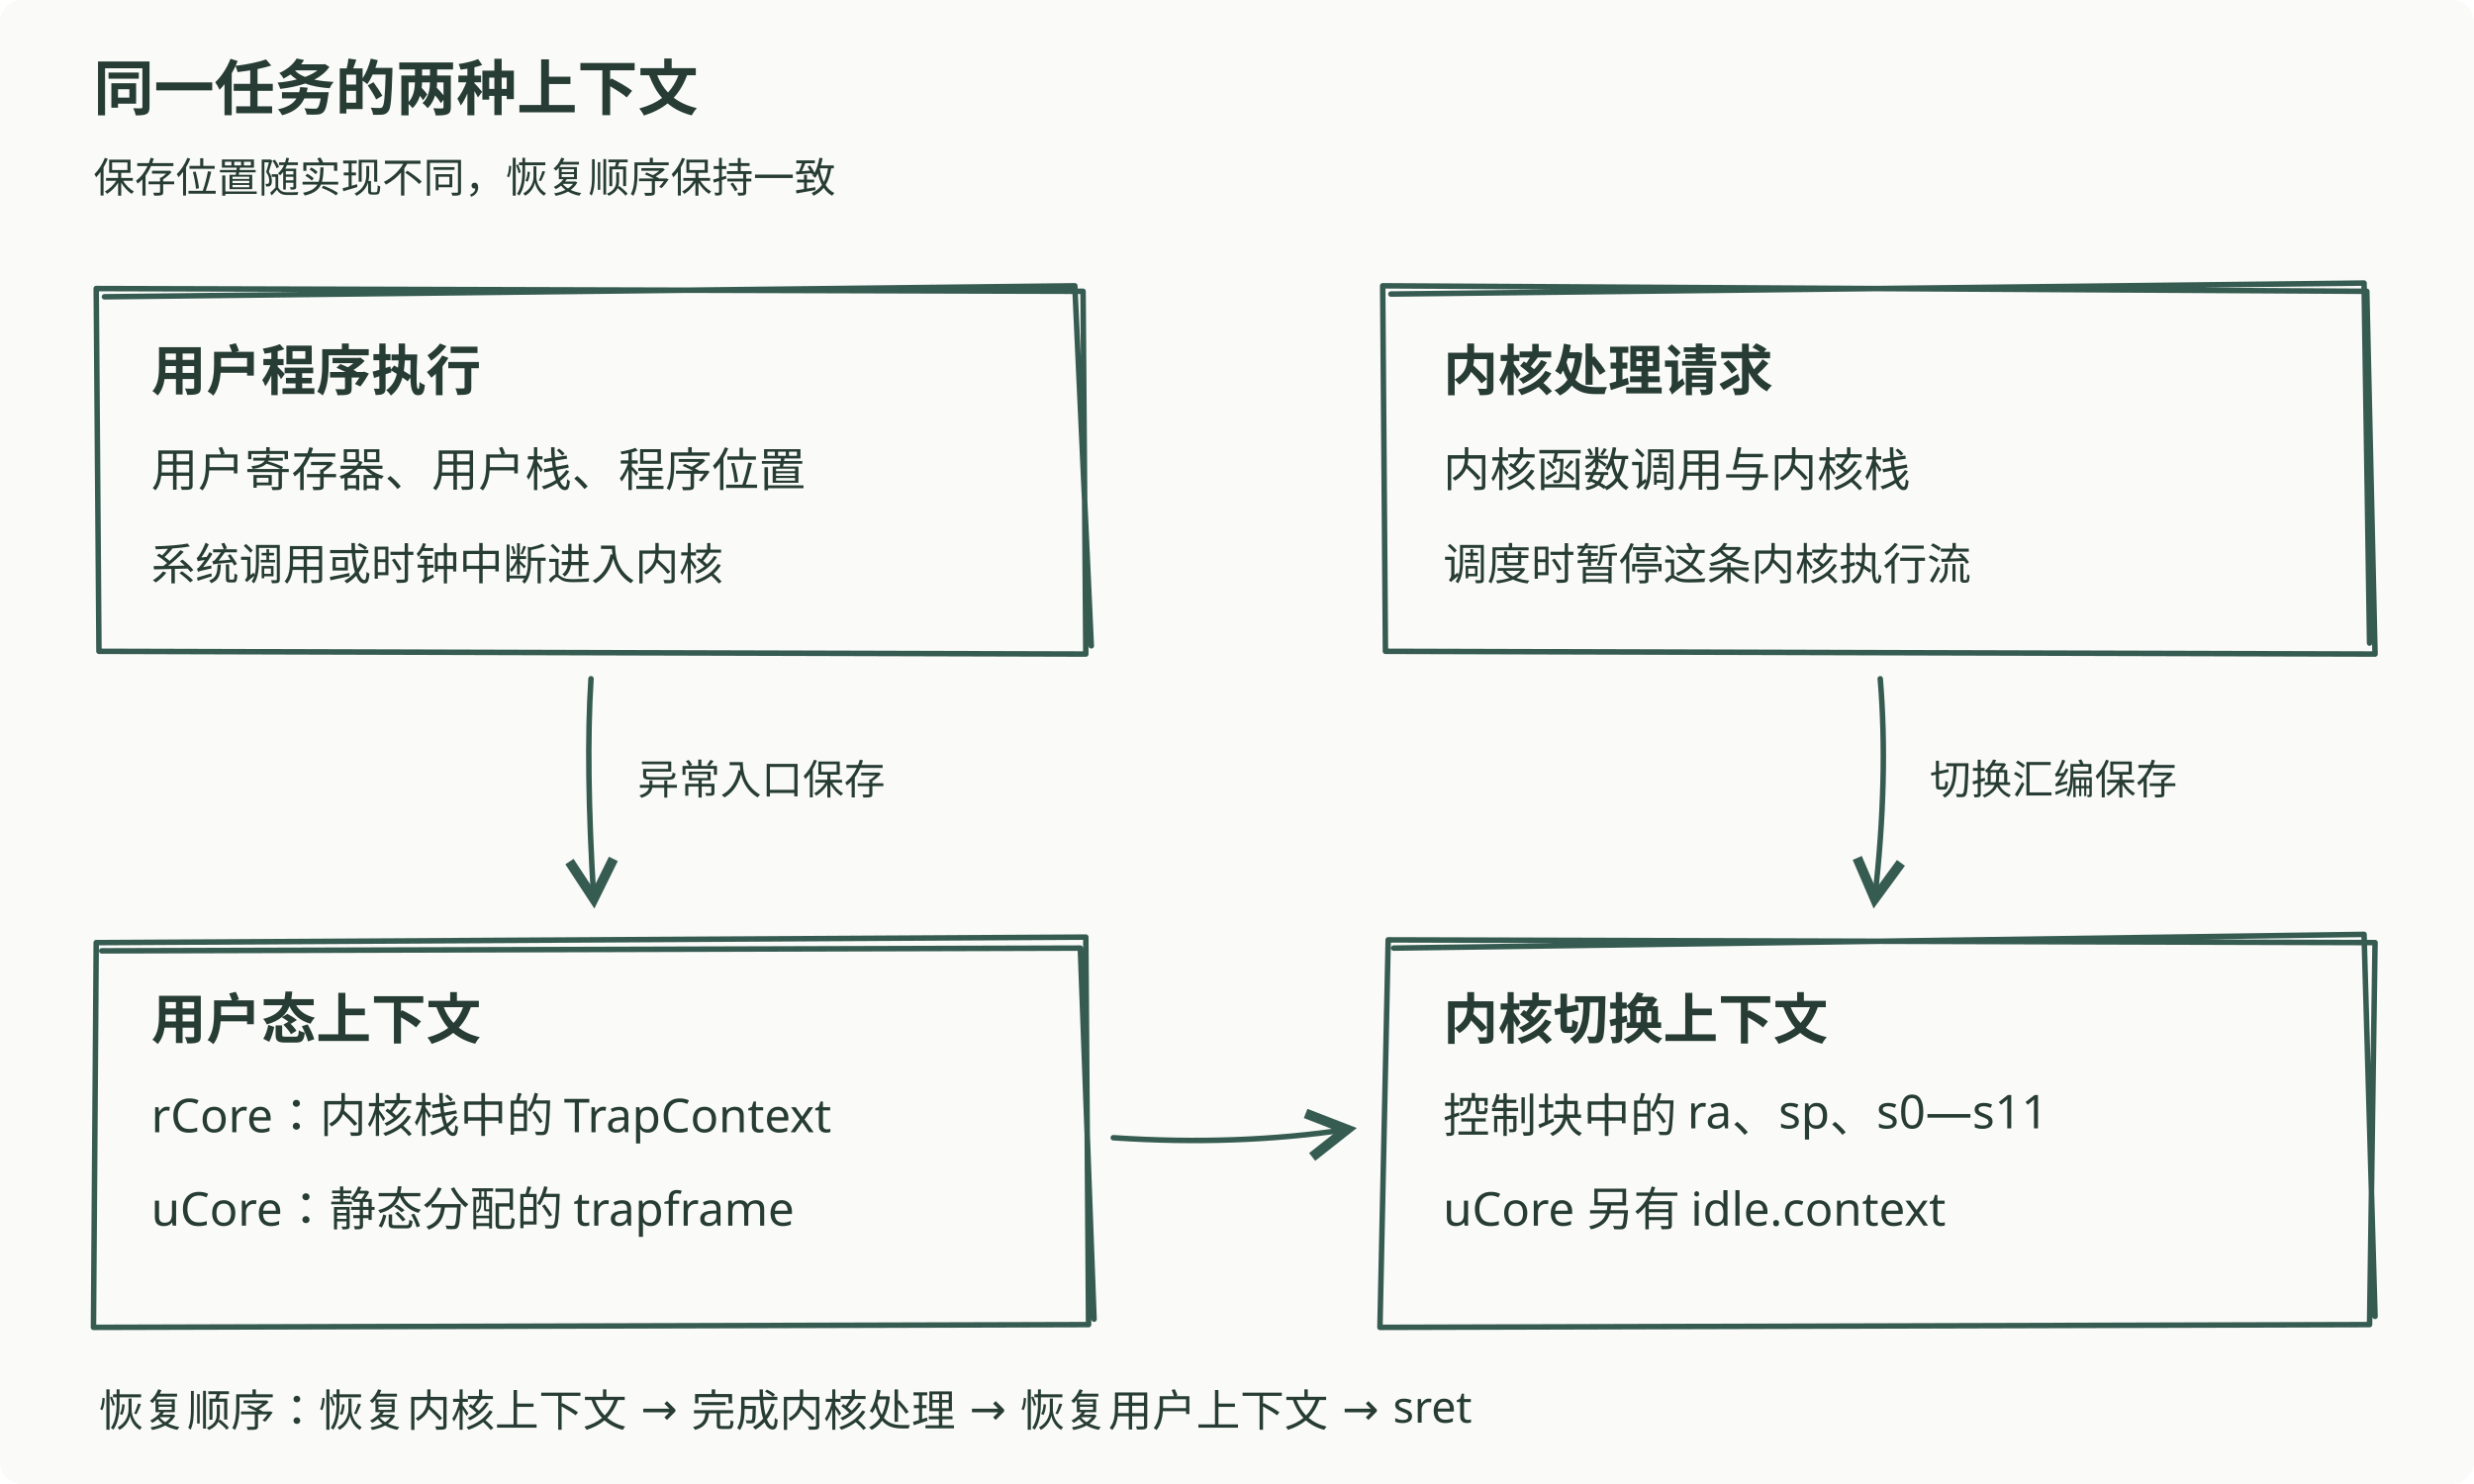
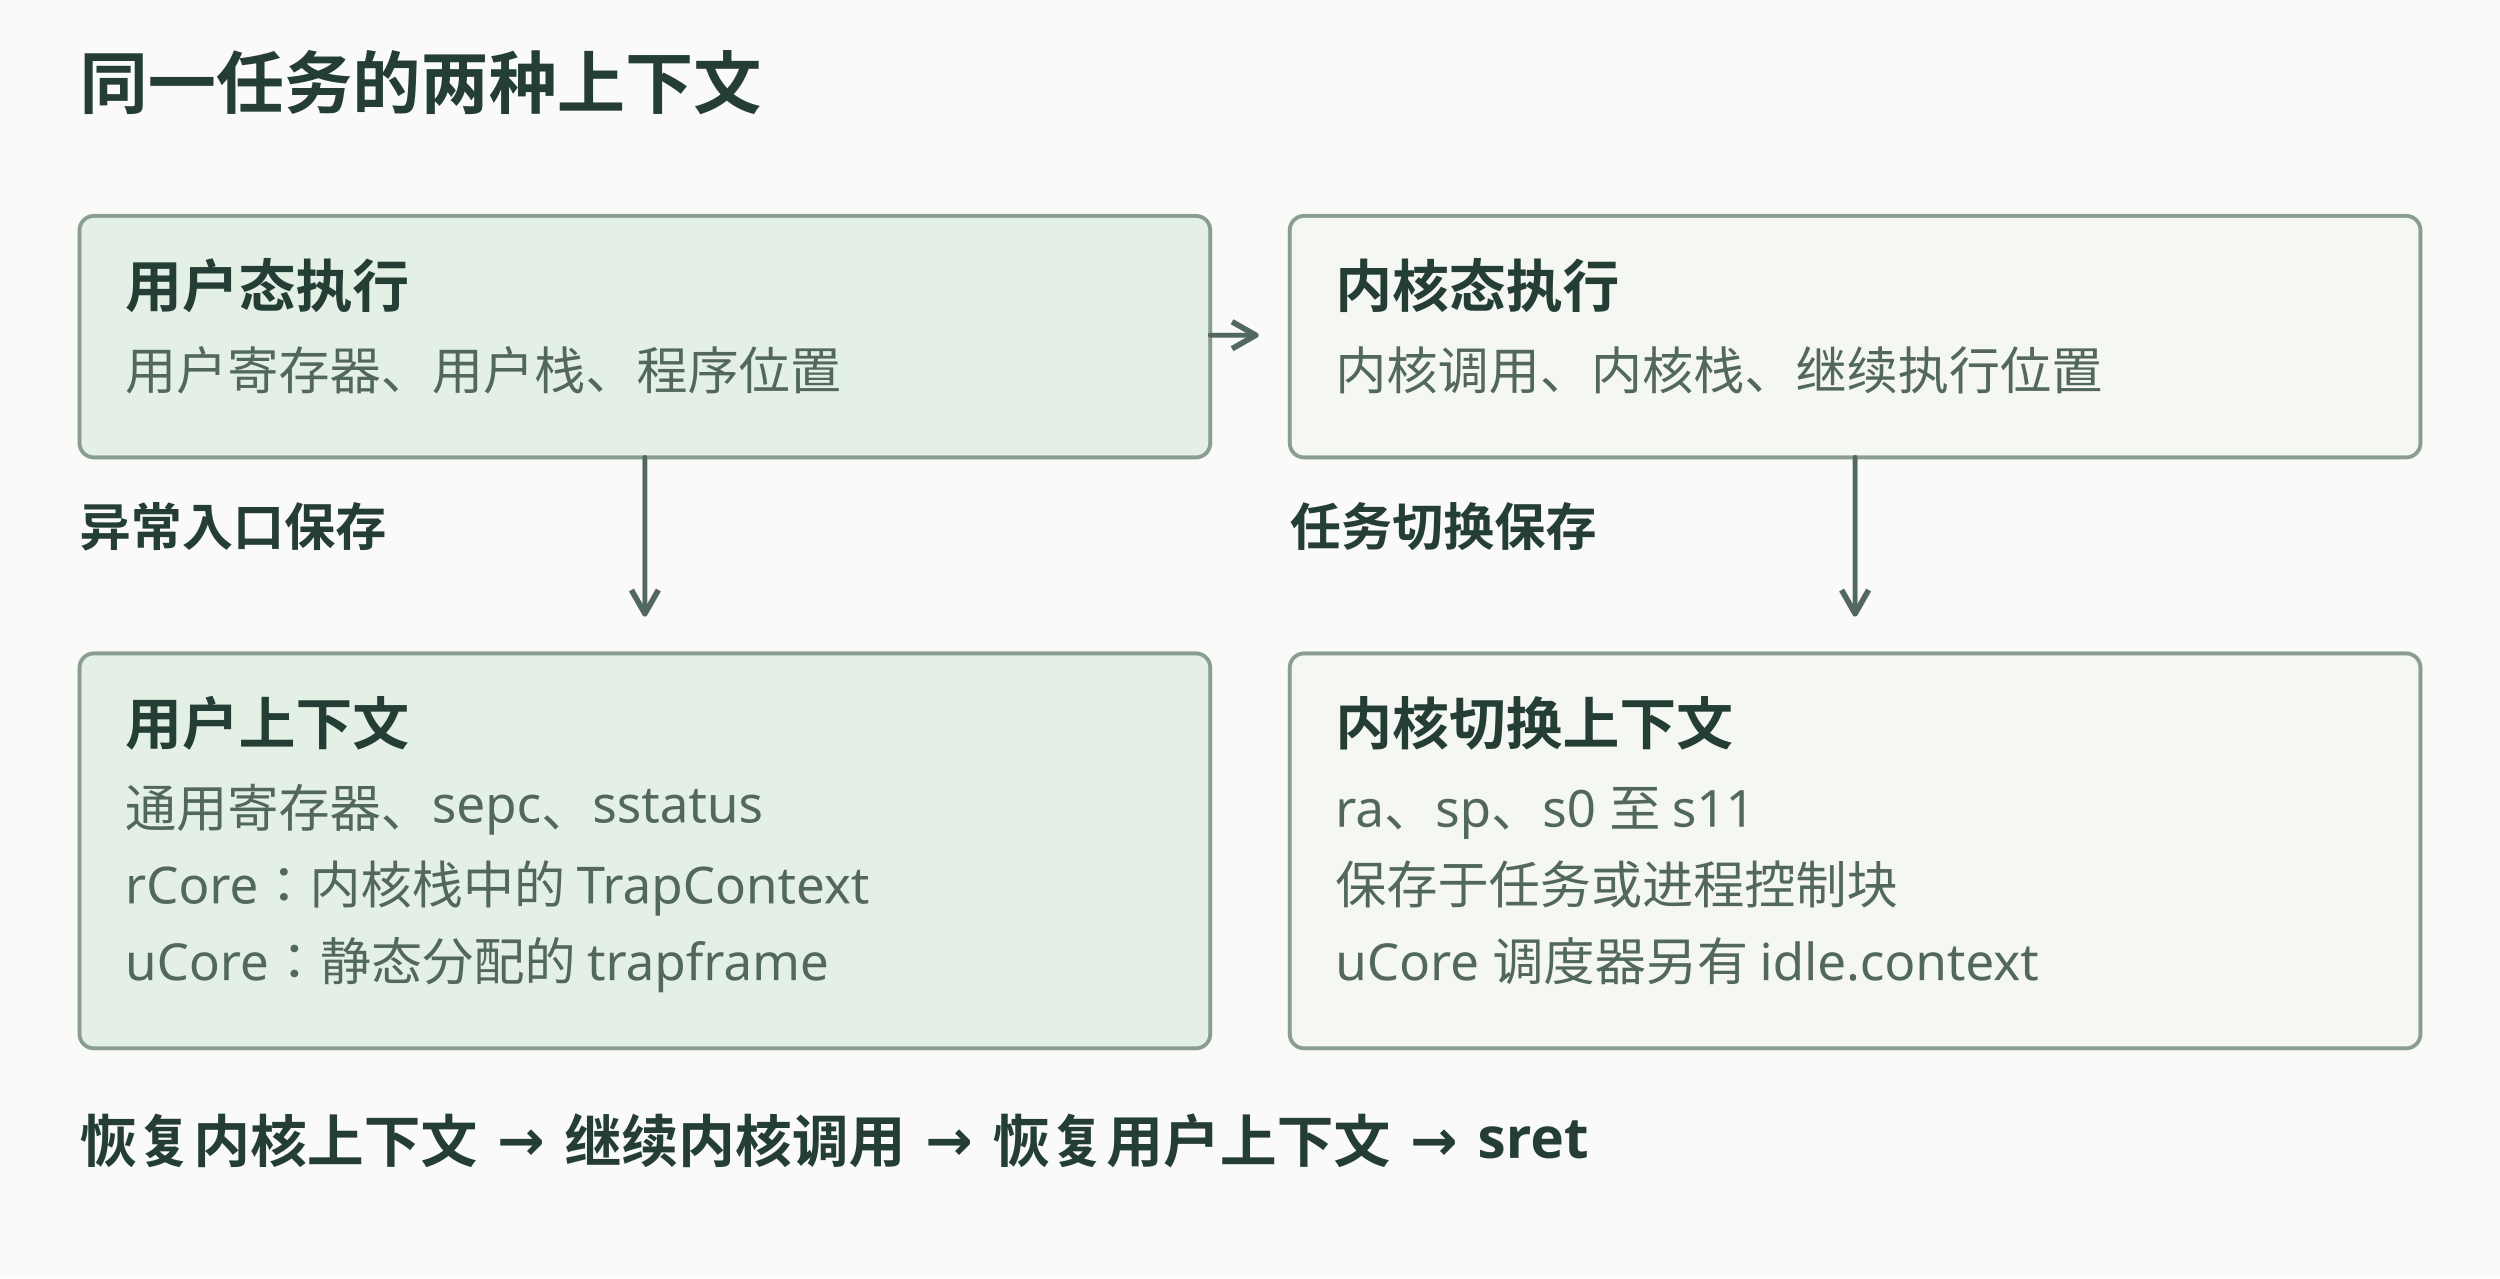
- <svg xmlns="http://www.w3.org/2000/svg" viewBox="0 0 900 540" role="img" aria-labelledby="title desc">
+ <svg xmlns="http://www.w3.org/2000/svg" width="880" height="450" viewBox="0 0 880 450" role="img" aria-labelledby="title desc">
  <defs>
-     <marker id="arrow" markerWidth="10" markerHeight="10" refX="8" refY="5" orient="auto">
-       <path d="M1 1 L8 5 L1 9" fill="none" stroke="#365b51" stroke-width="1.8" />
+     <marker id="arrow" viewBox="0 0 10 10" refX="8" refY="5" markerWidth="7" markerHeight="7" orient="auto-start-reverse">
+       <path d="M1 1 L8 5 L1 9" fill="none" stroke="context-stroke" stroke-width="1.7" stroke-linejoin="round" />
    </marker>
  </defs>
-   <rect width="900" height="540" fill="#fafbf8" rx="8" />
-   <g font-family="'PingFang SC','Microsoft YaHei',sans-serif" fill="#273c35">
-     <text x="34" y="40" font-size="22" font-weight="600">同一任务的两种上下文</text>
-     <text x="34" y="70" font-size="15">保存位置随实现不同，恢复顺序保持一致</text>
-     <g fill="none" stroke="#365b51" stroke-width="2" stroke-linecap="round" stroke-linejoin="round">
-       <path d="M35 105 L394 106 L395 238 L36 237 Z M38 108 L391 104 L397 235" />
-       <path d="M503 104 L861 106 L864 238 L504 237 Z M506 107 L860 103 L862 234" />
-       <path d="M35 343 L395 341 L396 482 L34 483 Z M37 346 L393 345 L398 480" />
-       <path d="M505 342 L864 343 L862 482 L502 483 Z M507 345 L860 340 L864 479" />
-       <path d="M215 247 Q213 278 216 327" marker-end="url(#arrow)" />
-       <path d="M684 247 Q687 283 682 327" marker-end="url(#arrow)" />
-       <path d="M405 414 Q450 417 490 411" marker-end="url(#arrow)" />
-     </g>
-     <text x="55" y="142" font-size="20" font-weight="600">用户程序执行</text>
-     <text x="55" y="177" font-size="17">用户寄存器、用户栈、程序位置</text>
-     <text x="55" y="211" font-size="16">系统调用或时钟中断进入内核</text>
-     <text x="525" y="142" font-size="20" font-weight="600">内核处理请求</text>
-     <text x="525" y="177" font-size="17">内核函数调用与内核栈</text>
-     <text x="525" y="211" font-size="16">调度时暂停这条内核执行流</text>
-     <text x="232" y="289" font-size="15">异常入口保存</text>
-     <text x="702" y="289" font-size="15">切换汇编保存</text>
-     <text x="55" y="378" font-size="20" font-weight="600">用户态上下文</text>
-     <text x="55" y="412" font-size="17">rCore：内核栈中的 TrapContext</text>
-     <text x="55" y="446" font-size="17">uCore：静态分配的 trapframe</text>
-     <text x="525" y="378" font-size="20" font-weight="600">内核切换上下文</text>
-     <text x="525" y="412" font-size="17">控制块中的 ra、sp、s0—s11</text>
-     <text x="525" y="446" font-size="17">uCore 另有 idle.context</text>
-     <text x="36" y="519" font-size="16">恢复顺序：恢复内核上下文 → 完成内核处理 → 恢复用户上下文 → sret</text>
+   <rect width="880" height="450" fill="#fafbf8" />
+   <g font-family="'PingFang SC','Microsoft YaHei',sans-serif" font-size="18" fill="#243d35">
+     <text x="28" y="38" font-size="24" font-weight="600" fill="#243d35" text-anchor="start">同一任务的两种上下文</text>
+     <rect x="28" y="76" width="398" height="85" rx="5" fill="#e4f0e6" stroke="#8a9d92" stroke-width="1.4" />
+     <text x="44" y="108" font-size="20" font-weight="600" fill="#243d35" text-anchor="start">用户态执行</text>
+     <text x="44" y="137" font-size="18" font-weight="400" fill="#52675e" text-anchor="start">用户寄存器、用户栈、程序位置</text>
+     <rect x="454" y="76" width="398" height="85" rx="5" fill="#f5f7f2" stroke="#8a9d92" stroke-width="1.4" />
+     <text x="470" y="108" font-size="20" font-weight="600" fill="#243d35" text-anchor="start">内核态执行</text>
+     <text x="470" y="137" font-size="18" font-weight="400" fill="#52675e" text-anchor="start">内核调用、内核栈、继续执行位置</text>
+     <path d="M426 118 H442" fill="none" stroke="#52675e" stroke-width="1.7" stroke-linecap="round" stroke-linejoin="round" marker-end="url(#arrow)" />
+     <text x="28" y="192" font-size="18" font-weight="600" fill="#243d35" text-anchor="start">异常入口保存</text>
+     <text x="454" y="192" font-size="18" font-weight="600" fill="#243d35" text-anchor="start">任务切换保存</text>
+     <path d="M227 161 V216" fill="none" stroke="#52675e" stroke-width="1.7" stroke-linecap="round" stroke-linejoin="round" marker-end="url(#arrow)" />
+     <path d="M653 161 V216" fill="none" stroke="#52675e" stroke-width="1.7" stroke-linecap="round" stroke-linejoin="round" marker-end="url(#arrow)" />
+     <rect x="28" y="230" width="398" height="139" rx="5" fill="#e4f0e6" stroke="#8a9d92" stroke-width="1.4" />
+     <text x="44" y="262" font-size="20" font-weight="600" fill="#243d35" text-anchor="start">用户上下文</text>
+     <text x="44" y="291" font-size="18" font-weight="400" fill="#52675e" text-anchor="start">通用寄存器、sepc、sstatus</text>
+     <text x="44" y="318" font-size="18" font-weight="400" fill="#52675e" text-anchor="start">rCore：内核栈中的 TrapContext</text>
+     <text x="44" y="345" font-size="18" font-weight="400" fill="#52675e" text-anchor="start">uCore：静态分配的 trapframe</text>
+     <rect x="454" y="230" width="398" height="139" rx="5" fill="#f5f7f2" stroke="#8a9d92" stroke-width="1.4" />
+     <text x="470" y="262" font-size="20" font-weight="600" fill="#243d35" text-anchor="start">内核切换上下文</text>
+     <text x="470" y="291" font-size="18" font-weight="400" fill="#52675e" text-anchor="start">ra、sp、s0 至 s11</text>
+     <text x="470" y="318" font-size="18" font-weight="400" fill="#52675e" text-anchor="start">保存于任务或进程控制块</text>
+     <text x="470" y="345" font-size="18" font-weight="400" fill="#52675e" text-anchor="start">uCore 调度器另有 idle.context</text>
+     <text x="28" y="409" font-size="20" font-weight="600" fill="#243d35" text-anchor="start">恢复内核上下文 → 继续内核调用 → 恢复用户上下文 → sret</text>
  </g>
</svg>
